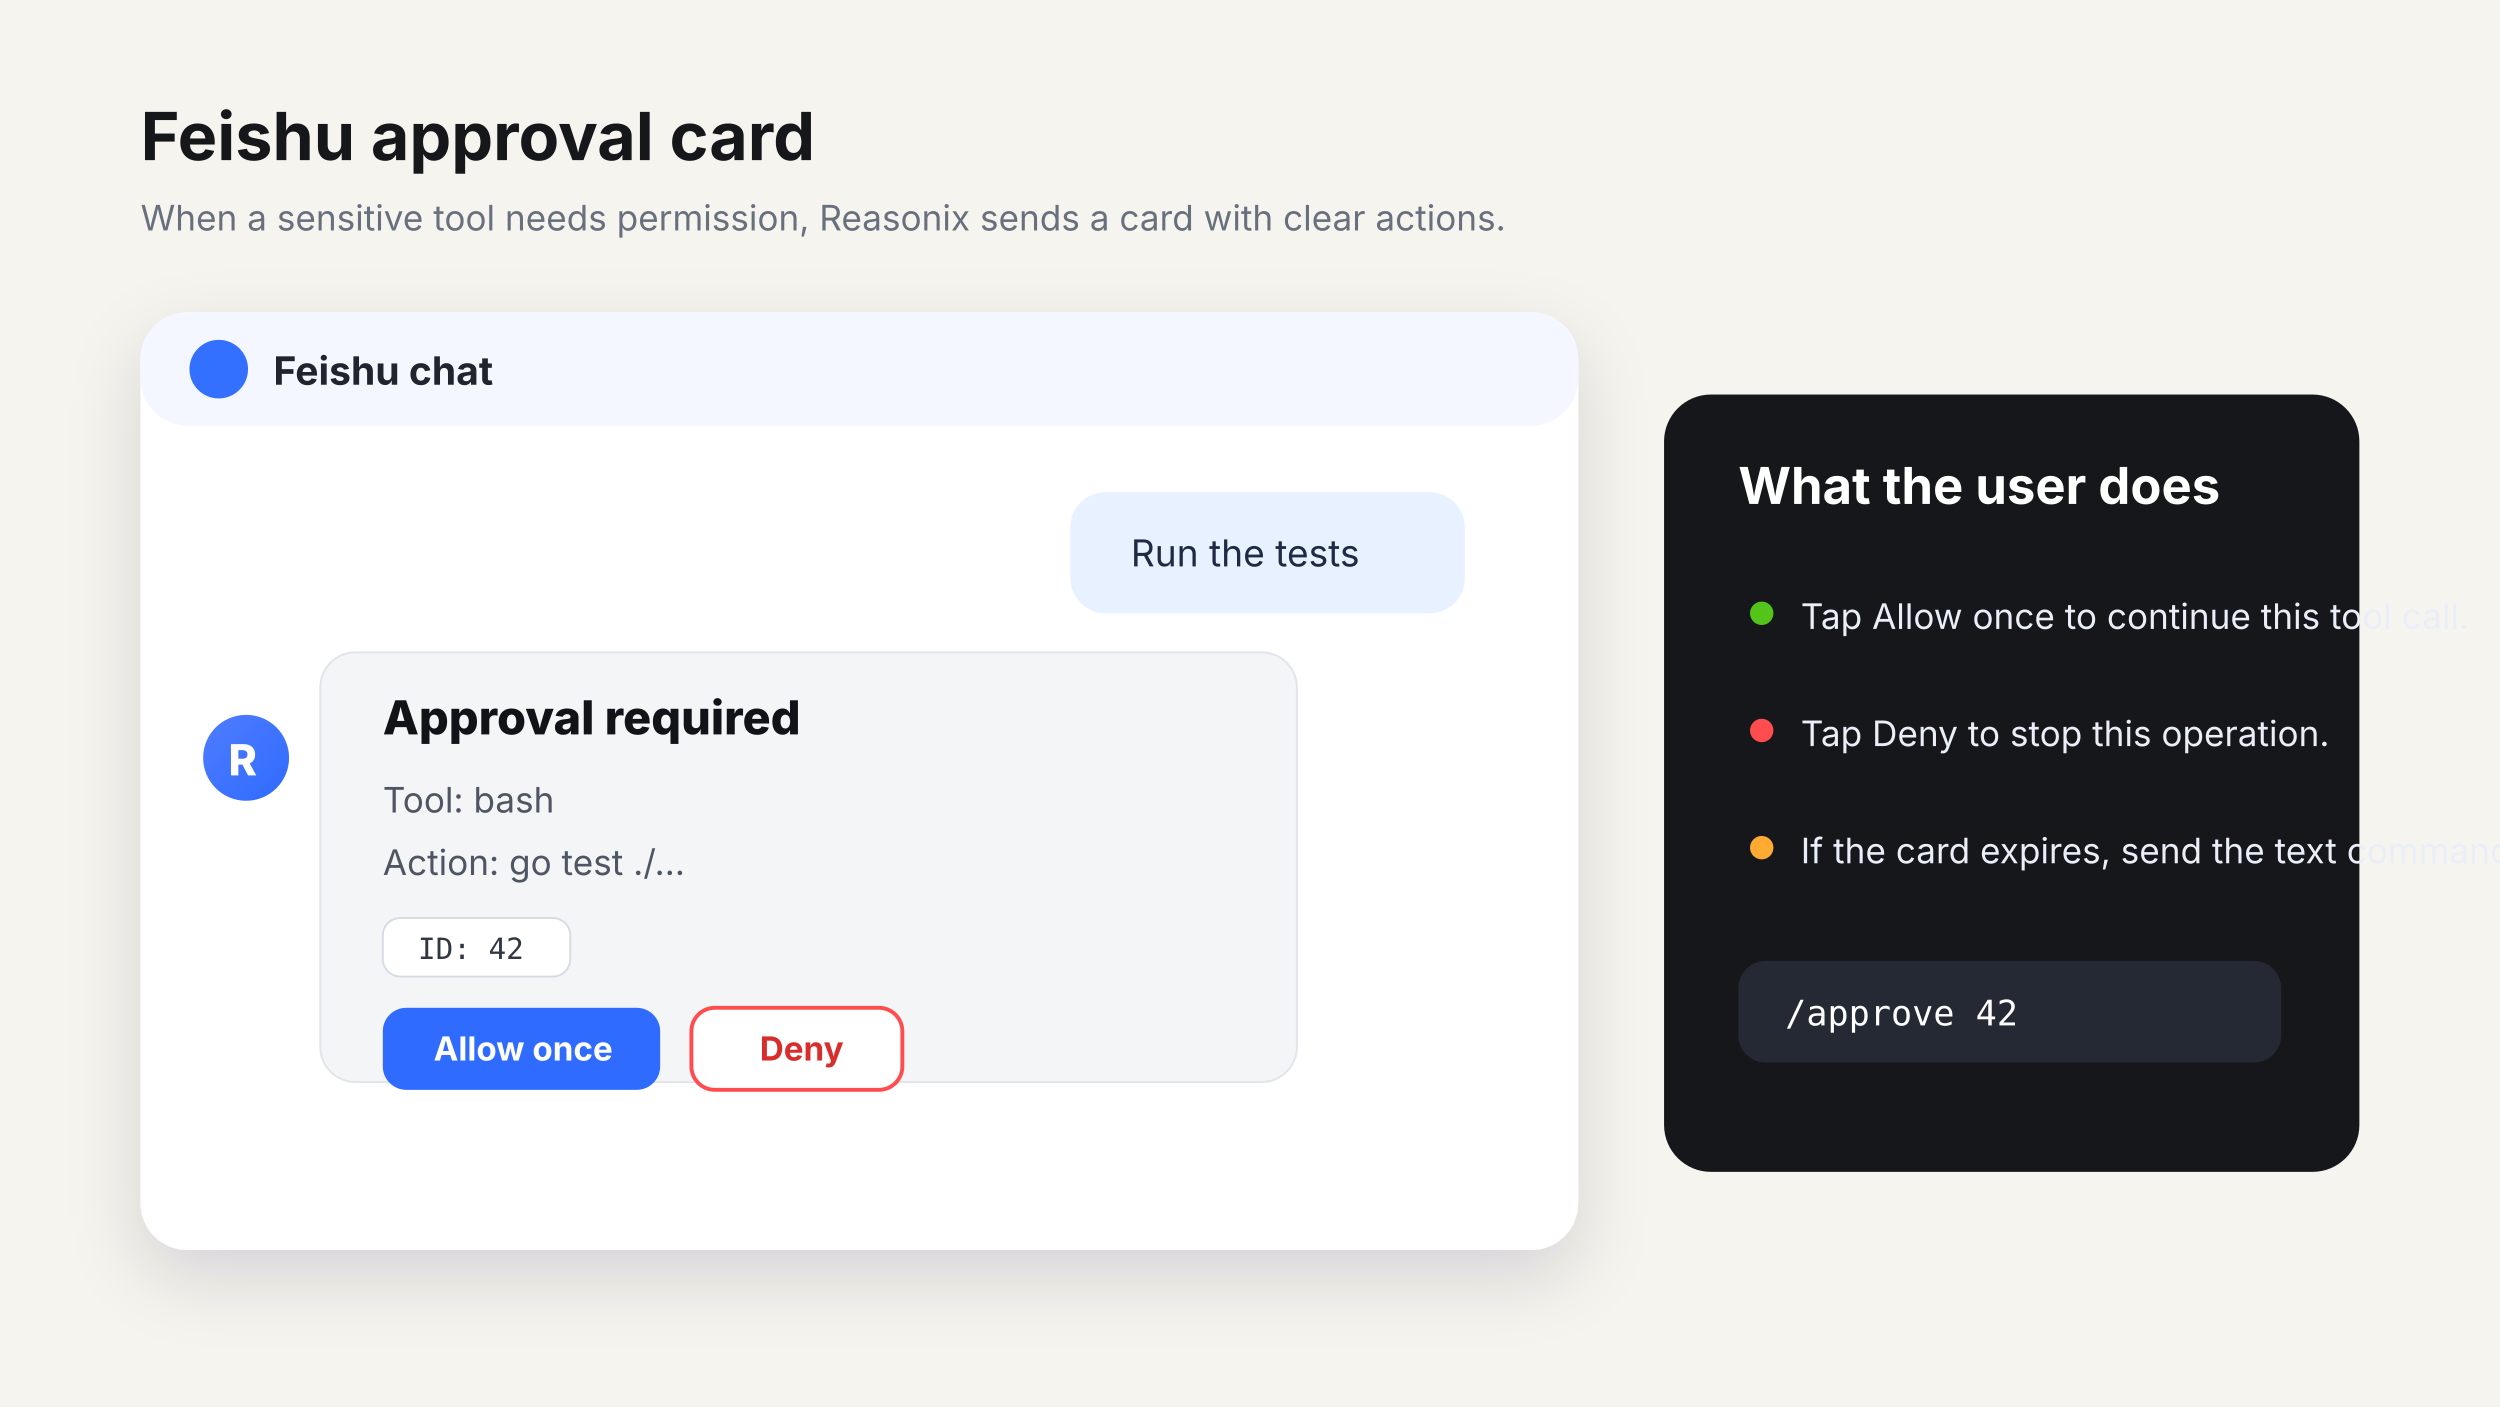
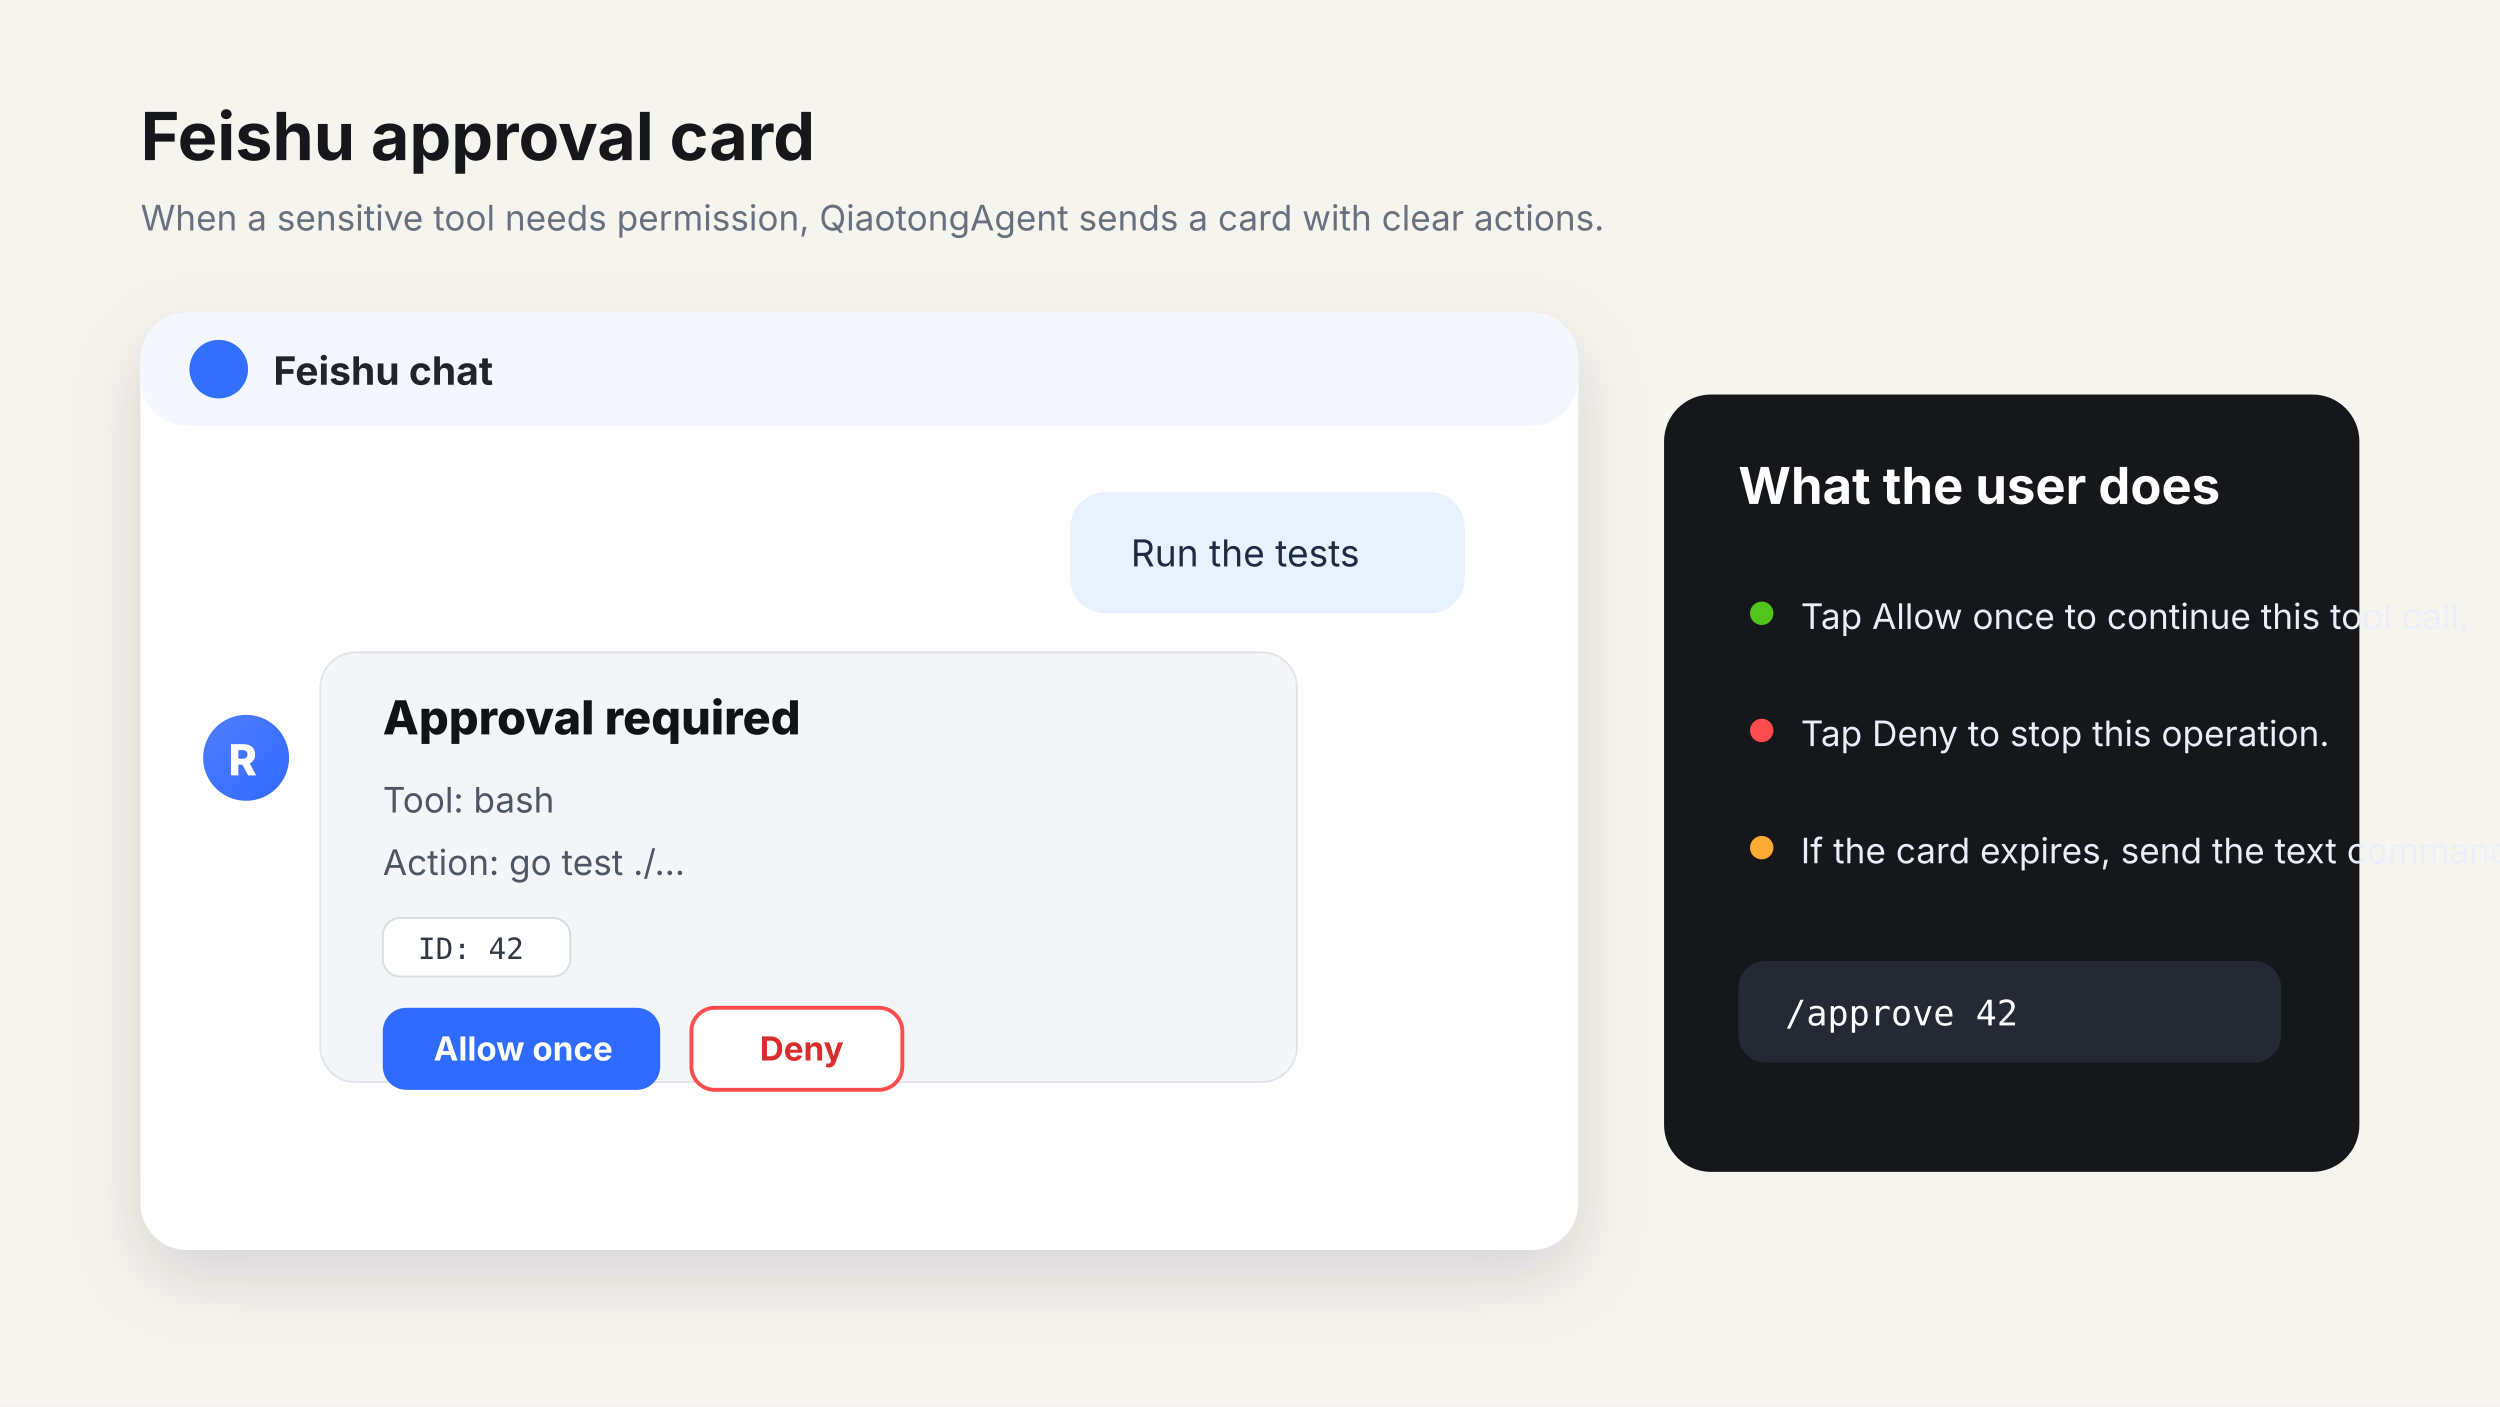
<svg xmlns="http://www.w3.org/2000/svg" width="1280" height="720" viewBox="0 0 1280 720" role="img" aria-labelledby="title desc">
  <defs>
    <filter id="shadow" x="-20%" y="-20%" width="140%" height="140%">
      <feDropShadow dx="0" dy="14" stdDeviation="18" flood-color="#111827" flood-opacity="0.14" />
    </filter>
    <linearGradient id="blue" x1="0" x2="1" y1="0" y2="1">
      <stop offset="0" stop-color="#4f7cff" />
      <stop offset="1" stop-color="#2f6bff" />
    </linearGradient>
  </defs>
  <rect width="1280" height="720" rx="0" fill="#f6f4ef" />
  <text x="72" y="82" fill="#15171a" font-family="Inter, Arial, sans-serif" font-size="34" font-weight="750">Feishu approval card</text>
-   <text x="72" y="118" fill="#69707d" font-family="Inter, Arial, sans-serif" font-size="18">When a sensitive tool needs permission, Reasonix sends a card with clear actions.</text>
+   <text x="72" y="118" fill="#69707d" font-family="Inter, Arial, sans-serif" font-size="18">When a sensitive tool needs permission, QiaotongAgent sends a card with clear actions.</text>
  <rect x="72" y="160" width="736" height="480" rx="24" fill="#ffffff" filter="url(#shadow)" />
  <rect x="72" y="160" width="736" height="58" rx="24" fill="#f4f7ff" />
  <circle cx="112" cy="189" r="15" fill="#3370ff" />
  <text x="140" y="197" fill="#20242b" font-family="Inter, Arial, sans-serif" font-size="20" font-weight="700">Feishu chat</text>
  <rect x="548" y="252" width="202" height="62" rx="18" fill="#e8f1ff" />
  <text x="579" y="290" fill="#1f2a44" font-family="Inter, Arial, sans-serif" font-size="19">Run the tests</text>
  <circle cx="126" cy="388" r="22" fill="url(#blue)" />
  <text x="117" y="397" fill="#ffffff" font-family="Inter, Arial, sans-serif" font-size="22" font-weight="760">R</text>
  <rect x="164" y="334" width="500" height="220" rx="18" fill="#f4f5f7" stroke="#e1e4ea" />
  <text x="196" y="376" fill="#101418" font-family="Inter, Arial, sans-serif" font-size="24" font-weight="760">Approval required</text>
  <text x="196" y="416" fill="#4f5663" font-family="Inter, Arial, sans-serif" font-size="18">Tool: bash</text>
  <text x="196" y="448" fill="#4f5663" font-family="Inter, Arial, sans-serif" font-size="18">Action: go test ./...</text>
  <rect x="196" y="470" width="96" height="30" rx="9" fill="#ffffff" stroke="#d7dbe3" />
  <text x="214" y="491" fill="#313844" font-family="Menlo, Consolas, monospace" font-size="15">ID: 42</text>
  <rect x="196" y="516" width="142" height="42" rx="12" fill="#2f6bff" />
  <text x="222" y="543" fill="#ffffff" font-family="Inter, Arial, sans-serif" font-size="17" font-weight="700">Allow once</text>
  <rect x="354" y="516" width="108" height="42" rx="12" fill="#ffffff" stroke="#ff4d4f" stroke-width="2" />
  <text x="389" y="543" fill="#d92d2b" font-family="Inter, Arial, sans-serif" font-size="17" font-weight="700">Deny</text>
  <rect x="852" y="202" width="356" height="398" rx="24" fill="#15171a" />
  <text x="890" y="258" fill="#ffffff" font-family="Inter, Arial, sans-serif" font-size="26" font-weight="750">What the user does</text>
  <circle cx="902" cy="314" r="6" fill="#52c41a" />
  <text x="922" y="322" fill="#e9eef8" font-family="Inter, Arial, sans-serif" font-size="18">Tap Allow once to continue this tool call.</text>
  <circle cx="902" cy="374" r="6" fill="#ff4d4f" />
  <text x="922" y="382" fill="#e9eef8" font-family="Inter, Arial, sans-serif" font-size="18">Tap Deny to stop this operation.</text>
  <circle cx="902" cy="434" r="6" fill="#ffaa33" />
  <text x="922" y="442" fill="#e9eef8" font-family="Inter, Arial, sans-serif" font-size="18">If the card expires, send the text command.</text>
  <rect x="890" y="492" width="278" height="52" rx="14" fill="#242933" />
  <text x="914" y="525" fill="#ffffff" font-family="Menlo, Consolas, monospace" font-size="18">/approve 42</text>
</svg>
